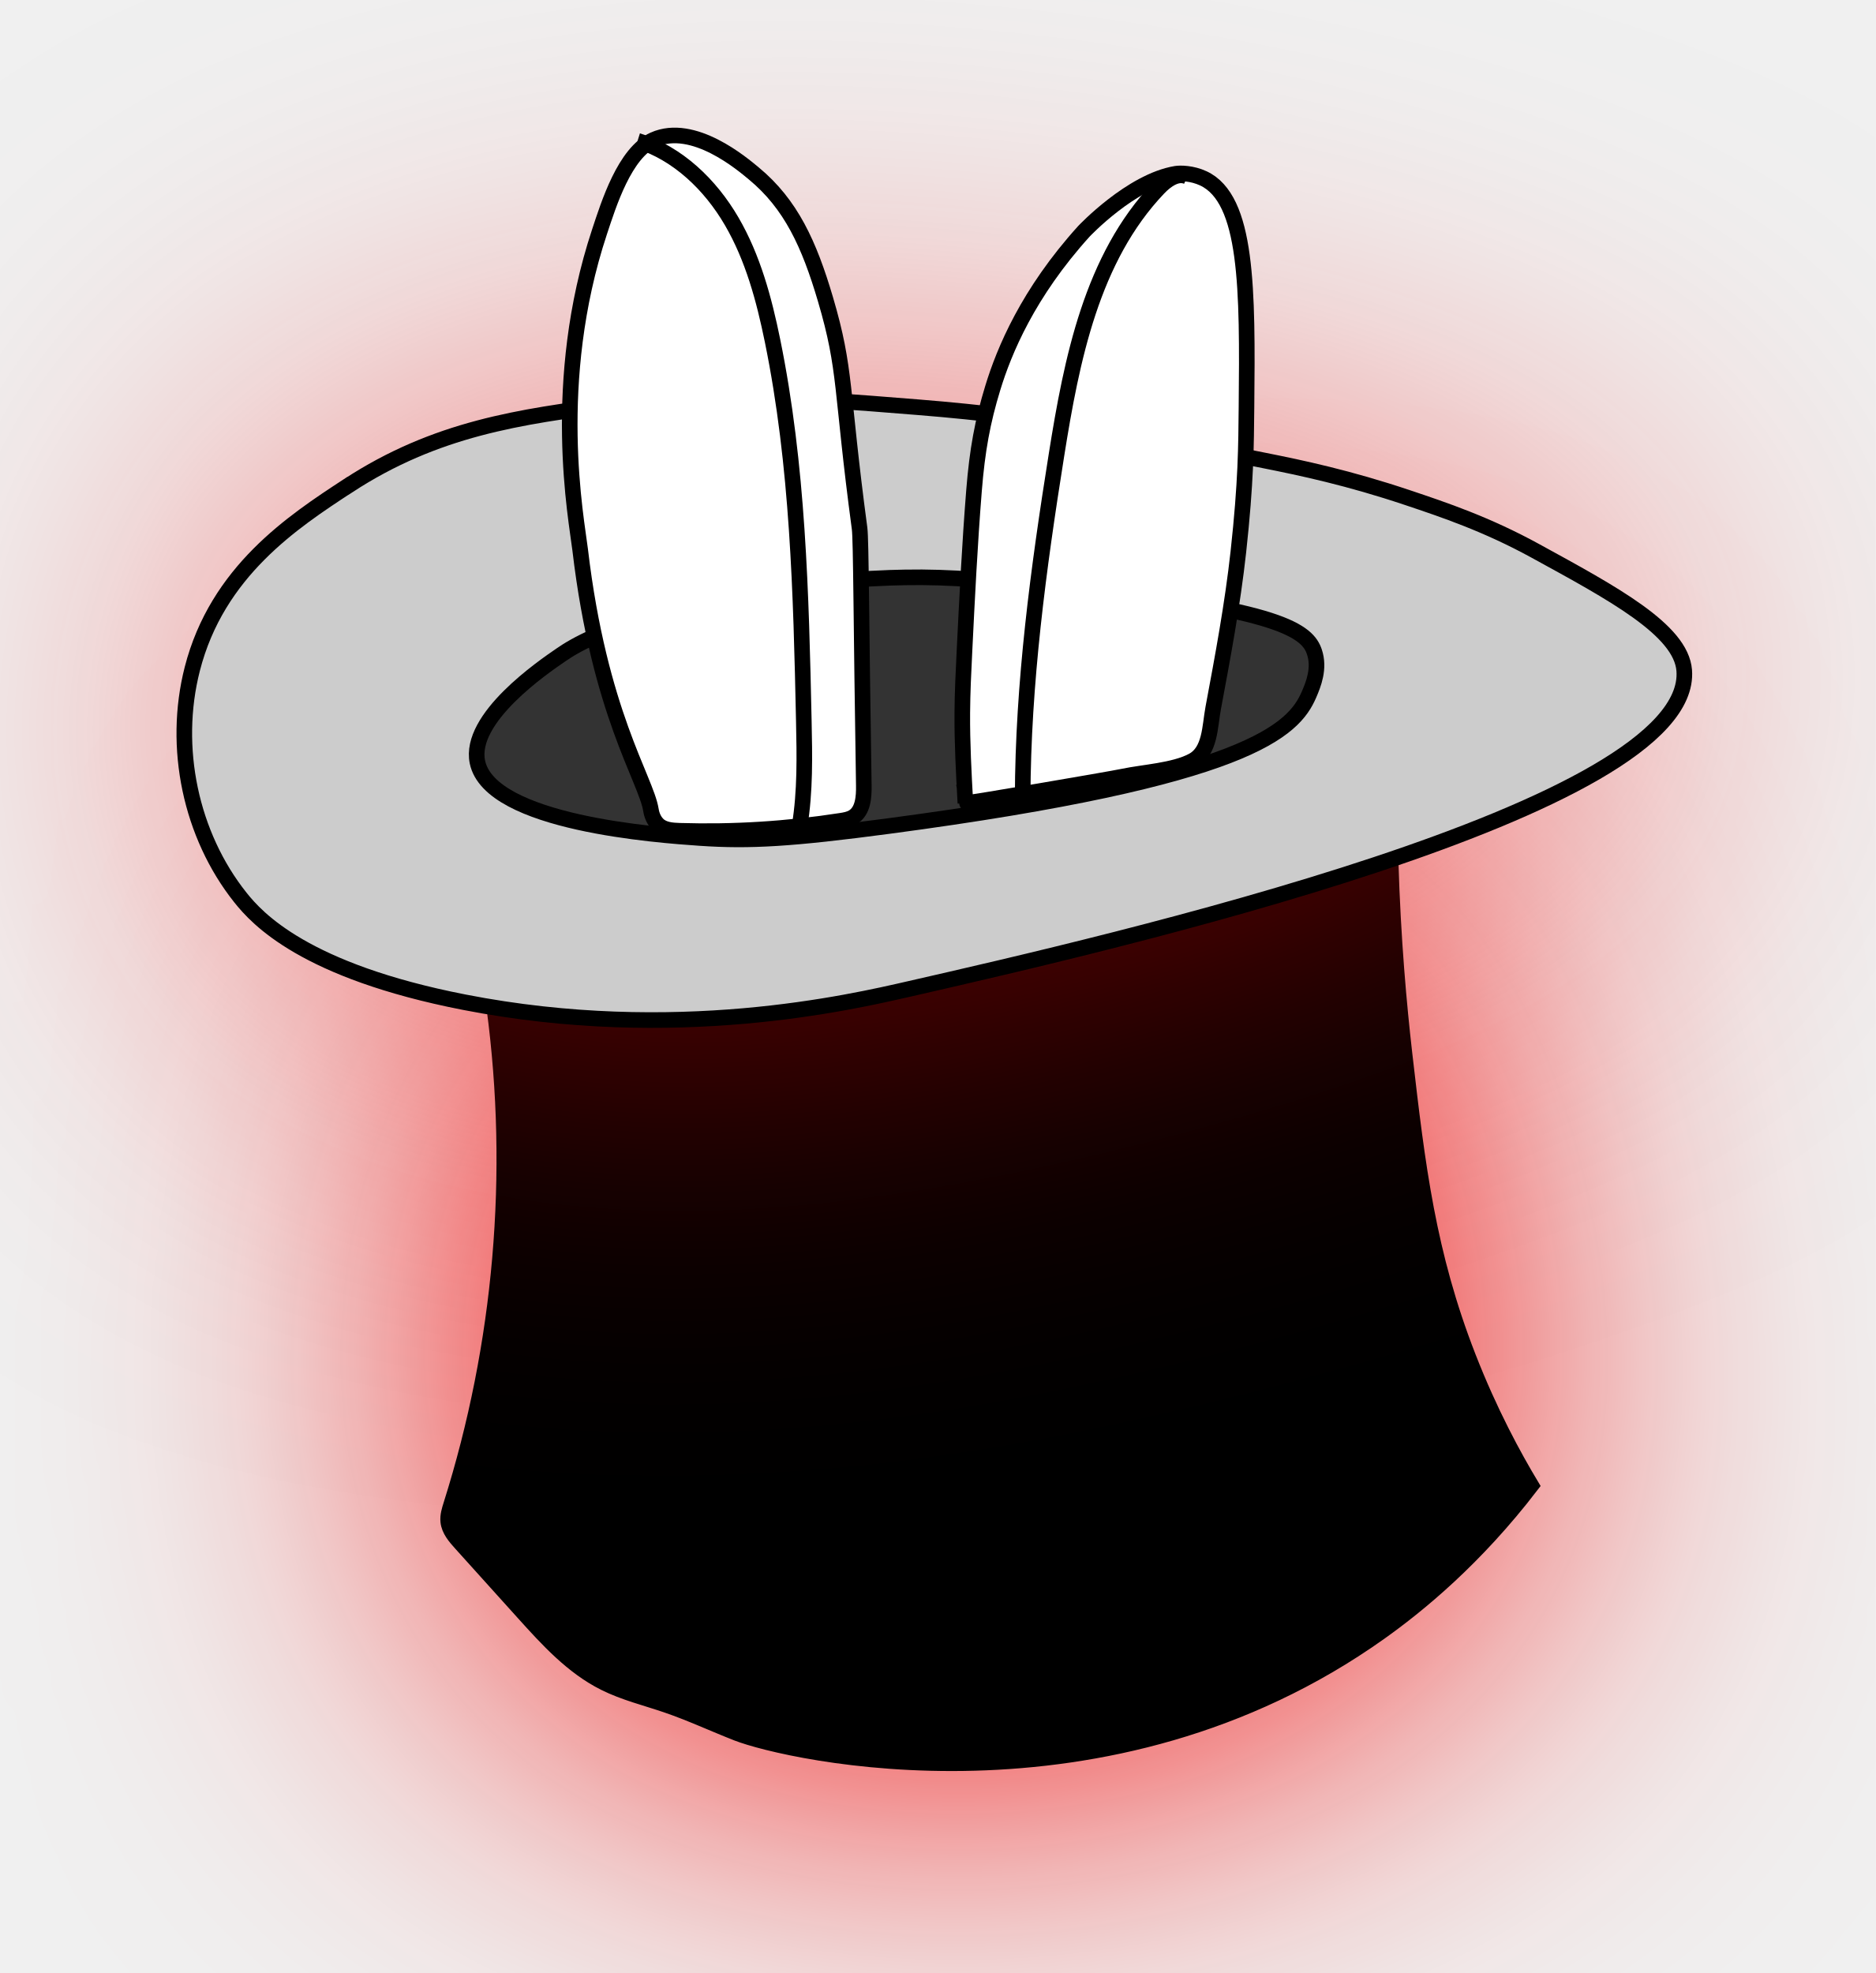
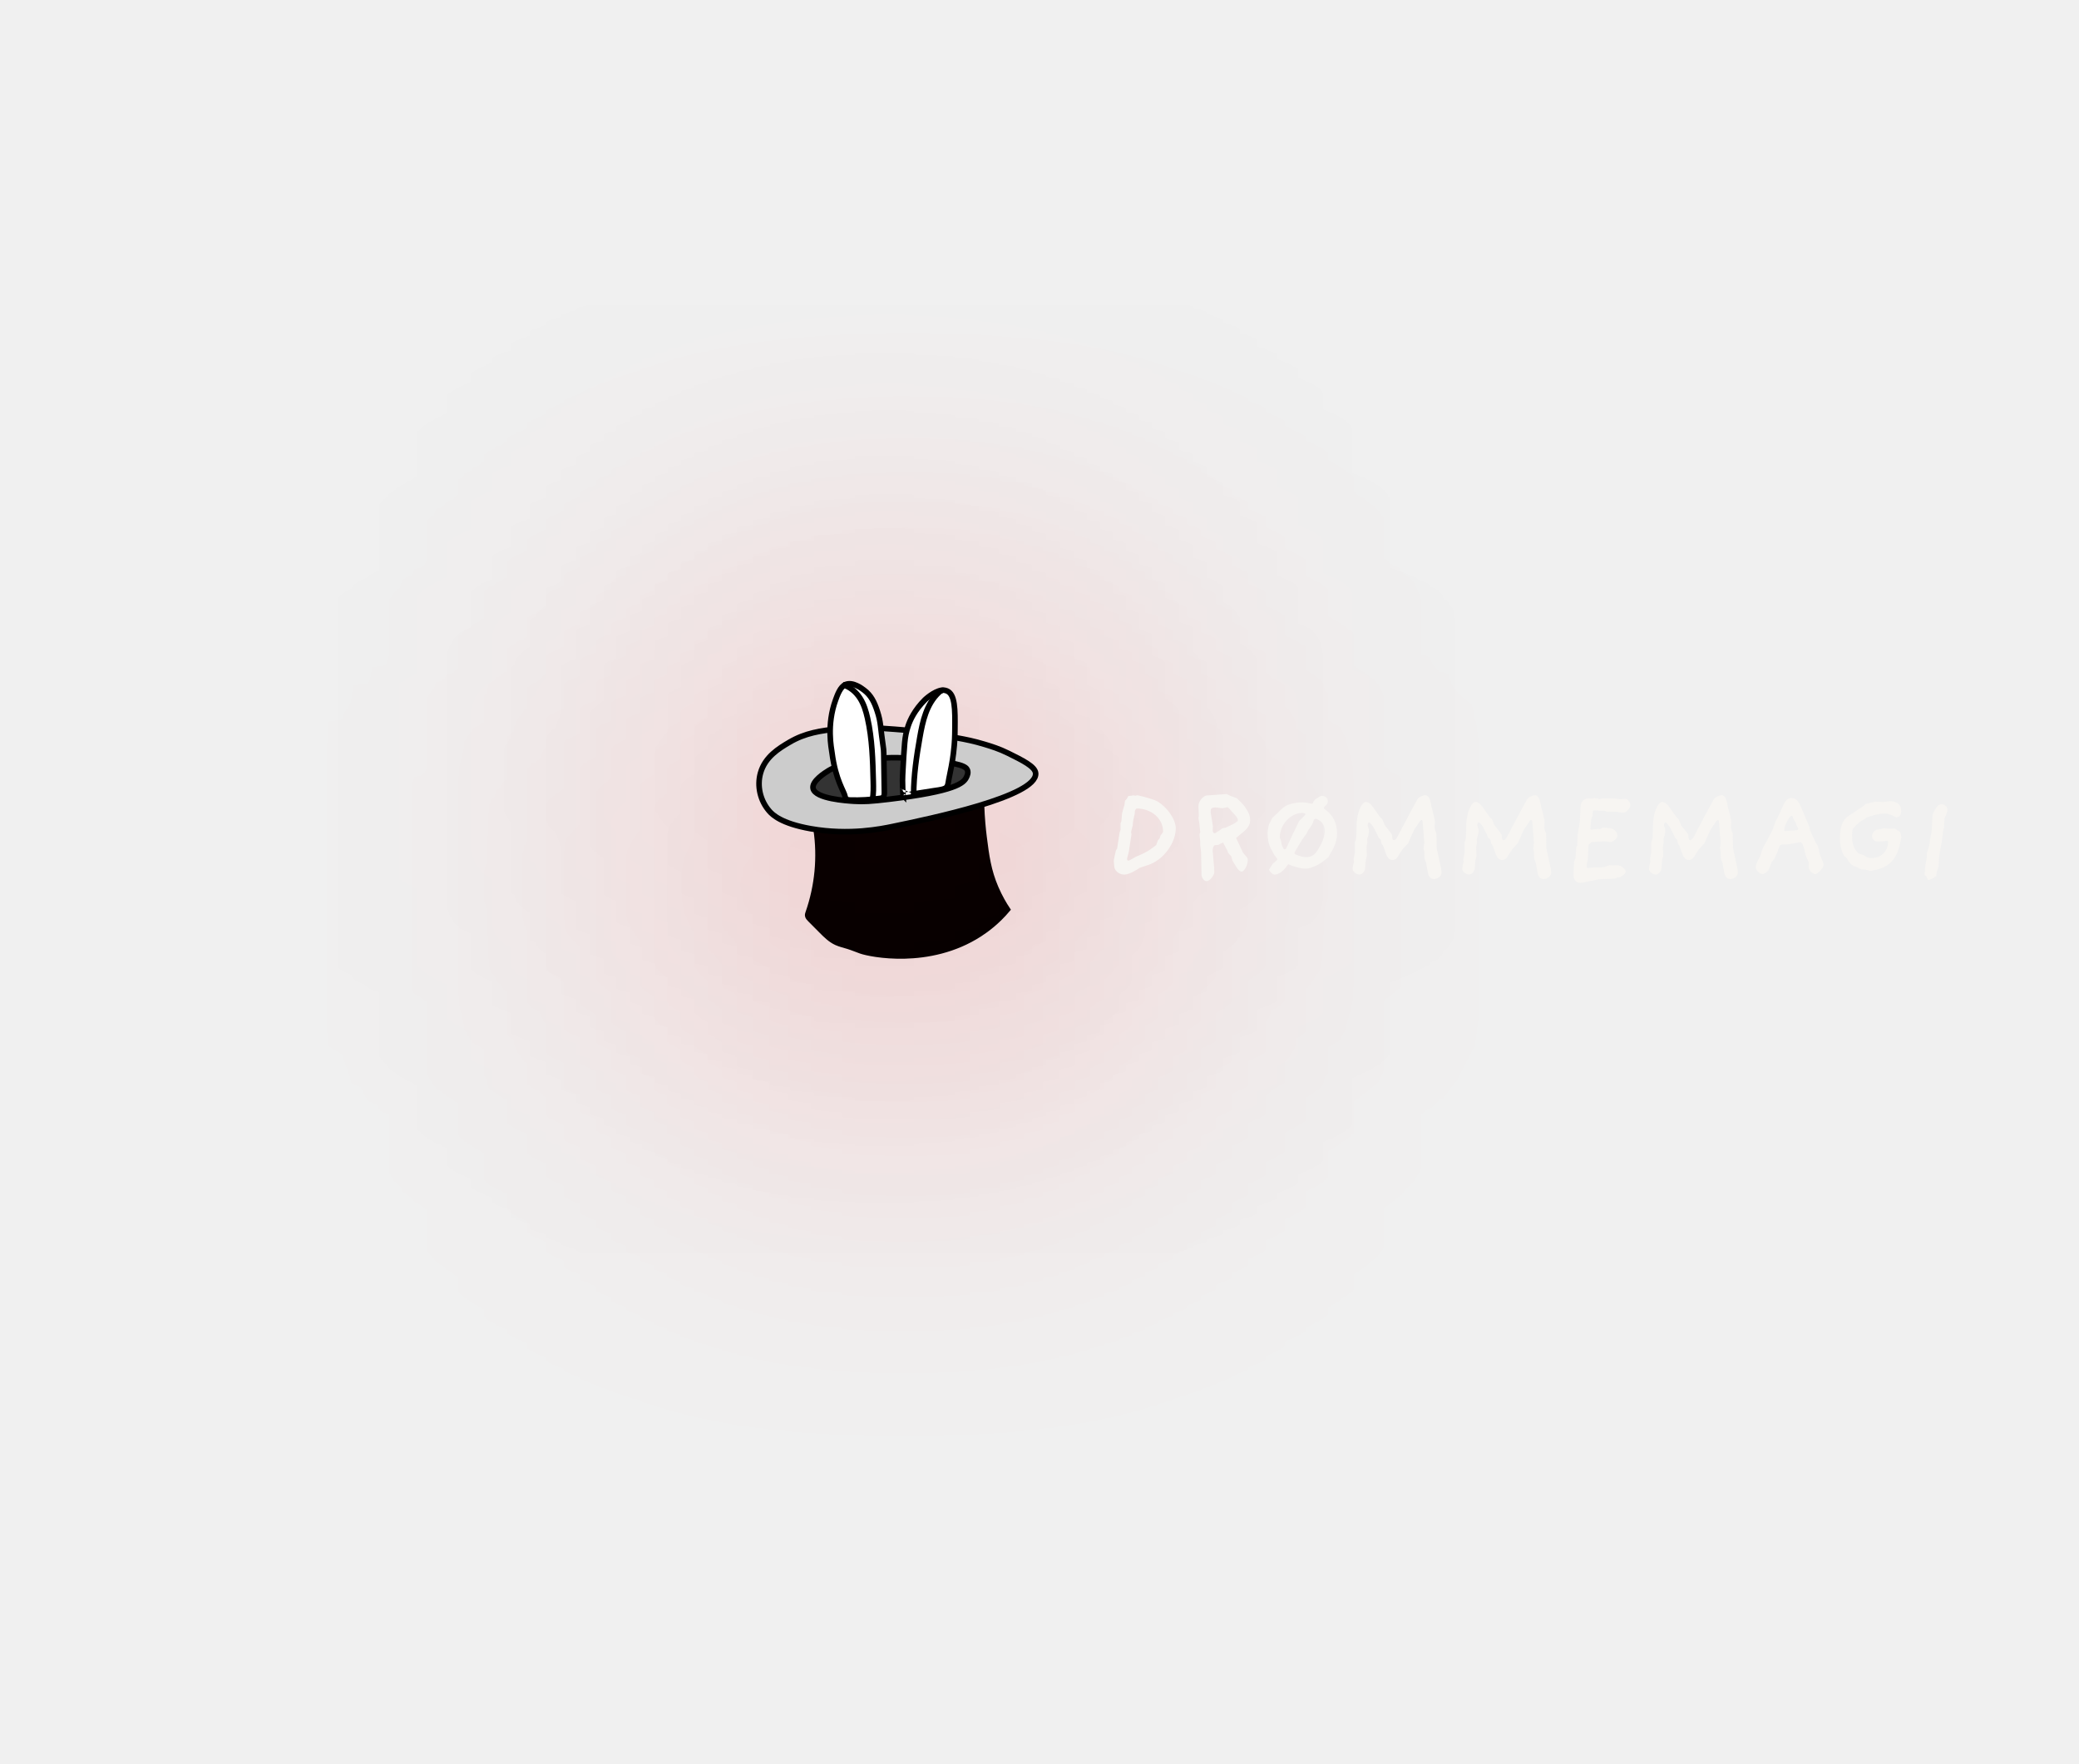
- <svg xmlns="http://www.w3.org/2000/svg" width="481" height="506" viewBox="0 0 481 506" fill="none">
-   <g clip-path="url(#clip0_342_115)">
-     <g filter="url(#filter0_d_342_115)">
-       <path d="M126.752 258.36C132.463 300.995 128.656 344.878 115.699 385.897C115.256 387.301 114.799 388.747 114.956 390.213C115.188 392.389 116.729 394.162 118.19 395.785C123.559 401.738 128.928 407.691 134.291 413.645C140.438 420.464 146.79 427.44 154.998 431.559C160.067 434.103 165.635 435.446 170.997 437.281C177.117 439.374 182.998 442.123 189.023 444.482C201.692 449.44 283.81 468.521 353.914 418.609C363.697 411.64 378.284 399.747 392.68 380.966C388.273 373.622 382.112 362.376 376.49 347.94C366.222 321.562 363.52 299.317 360.17 270.124C358.771 257.903 357.236 241.107 356.629 220.928" fill="black" />
-       <path d="M126.752 258.36C132.463 300.995 128.656 344.878 115.699 385.897C115.256 387.301 114.799 388.747 114.956 390.213C115.188 392.389 116.729 394.162 118.19 395.785C123.559 401.738 128.928 407.691 134.291 413.645C140.438 420.464 146.79 427.44 154.998 431.559C160.067 434.103 165.635 435.446 170.997 437.281C177.117 439.374 182.998 442.123 189.023 444.482C201.692 449.44 283.81 468.521 353.914 418.609C363.697 411.64 378.284 399.747 392.68 380.966C388.273 373.622 382.112 362.376 376.49 347.94C366.222 321.562 363.52 299.317 360.17 270.124C358.771 257.903 357.236 241.107 356.629 220.928" stroke="black" stroke-width="4" stroke-miterlimit="10" />
-     </g>
-     <g filter="url(#filter1_d_342_115)">
-       <path d="M89.207 124.604C75.166 133.797 55.721 146.529 49.314 171.556C44.157 191.7 48.898 214.15 61.643 230.169C65.914 235.542 78.12 249.038 119.07 257.03C173.099 267.58 218.156 257.058 233.295 253.593C284.384 241.925 434.64 207.603 431.924 171.951C431.126 161.524 413.619 152.168 393.717 141.264C381.225 134.417 370.247 130.735 360.968 127.625C345.931 122.579 333.896 120.022 324.126 118.078C292.503 111.791 269.114 107.14 235.431 104.439C202.607 101.814 183.715 100.3 157.236 103.75C133.411 106.853 111.797 109.827 89.22 124.611L89.207 124.604Z" fill="#CCCCCC" />
-       <path d="M89.207 124.604C75.166 133.797 55.721 146.529 49.314 171.556C44.157 191.7 48.898 214.15 61.643 230.169C65.914 235.542 78.12 249.038 119.07 257.03C173.099 267.58 218.156 257.058 233.295 253.593C284.384 241.925 434.64 207.603 431.924 171.951C431.126 161.524 413.619 152.168 393.717 141.264C381.225 134.417 370.247 130.735 360.968 127.625C345.931 122.579 333.896 120.022 324.126 118.078C292.503 111.791 269.114 107.14 235.431 104.439C202.607 101.814 183.715 100.3 157.236 103.75C133.411 106.853 111.797 109.827 89.22 124.611L89.207 124.604Z" stroke="black" stroke-width="4" stroke-miterlimit="10" />
-     </g>
-     <path d="M122.433 195.424C125.688 211.211 169.23 214.204 179.471 214.914C192.318 215.8 203.016 215.159 227.946 211.845C320.291 199.57 331.774 187.268 335.711 178.089C336.816 175.518 338.501 171.426 337.075 167.178C335.363 162.084 328.956 156.117 274.306 150.811C254.077 148.847 243.966 147.865 232.006 148.083C223.245 148.24 202.15 149.079 176.06 155.585C154.657 160.924 146.988 165.814 143.993 167.86C139.272 171.085 120.107 184.158 122.433 195.424Z" fill="#333333" stroke="black" stroke-width="4" stroke-miterlimit="10" />
-     <path d="M153.749 59.447C140.977 98.038 147.868 133.246 148.783 140.973C153.715 182.864 165.662 199.804 166.931 207.714C167.013 208.212 167.306 210.053 168.718 211.444C170.124 212.829 172.3 212.999 174.272 213.061C188.081 213.483 201.924 212.624 215.577 210.503C216.675 210.333 217.808 210.142 218.763 209.562C221.335 208.001 221.574 204.427 221.526 201.42C220.837 159.494 220.844 138.525 220.441 135.517C215.611 99.504 217.105 95.099 211.688 76.741C207.519 62.611 202.839 52.355 193.307 44.478C190.49 42.146 177.874 31.303 167.668 35.831C160.19 39.145 156.083 52.409 153.749 59.447Z" fill="white" stroke="black" stroke-width="4" stroke-miterlimit="10" />
-     <path d="M163.513 36.111C173.856 39.336 182.186 47.39 187.638 56.753C193.089 66.109 195.941 76.741 198.111 87.345C204.654 119.369 205.438 152.245 206.141 184.924C206.332 193.898 206.516 202.934 205.07 211.799" stroke="black" stroke-width="4" stroke-miterlimit="10" />
-     <path d="M247.575 205.986C247.152 198.267 246.729 190.534 246.784 182.8C246.818 177.563 247.077 172.326 247.336 167.095C248.012 153.313 248.694 139.531 249.792 125.783C250.618 115.486 251.955 108.128 254.623 99.42C257.489 90.05 263.608 75.177 277.977 59.315C277.977 59.315 290.087 46.453 301.577 44.557C302.682 44.373 305.711 44.394 308.604 45.744C319.971 51.05 319.971 74.058 319.664 104.364C319.561 114.361 319.561 123.472 317.583 141.516C316.102 154.984 313.612 168.309 311.122 181.628C310.242 186.34 310.405 192.695 305.834 195.11C301.017 197.66 293.301 198.028 287.965 199.153C284.616 199.863 247.582 206.177 247.568 205.98L247.575 205.986Z" fill="white" stroke="black" stroke-width="4" stroke-miterlimit="10" />
-     <path d="M304.504 45.321C301.925 44.121 299.059 46.194 297.101 48.254C279.99 66.209 274.845 92.15 270.943 116.645C266.297 145.792 262.333 175.149 262.264 204.657" stroke="black" stroke-width="4" stroke-miterlimit="10" />
+ <svg xmlns="http://www.w3.org/2000/svg" width="745" height="632" viewBox="0 0 745 632" fill="none">
+   <g filter="url(#filter0_d_50_82)">
+     <path d="M292.482 297.243C293.953 307.204 292.972 317.456 289.634 327.039C289.52 327.367 289.402 327.705 289.442 328.047C289.502 328.555 289.899 328.969 290.276 329.349C291.659 330.739 293.043 332.13 294.424 333.521C296.008 335.114 297.645 336.744 299.76 337.706C301.066 338.301 302.501 338.614 303.883 339.043C305.46 339.532 306.975 340.174 308.527 340.725C311.792 341.884 332.952 346.341 351.016 334.681C353.537 333.053 357.295 330.274 361.005 325.887C359.869 324.171 358.282 321.544 356.833 318.171C354.187 312.009 353.491 306.812 352.628 299.992C352.267 297.137 351.872 293.213 351.715 288.499" fill="black" />
+     <path d="M292.482 297.243C293.953 307.204 292.972 317.456 289.634 327.039C289.52 327.367 289.402 327.705 289.442 328.047C289.502 328.555 289.899 328.969 290.276 329.349C291.659 330.739 293.043 332.13 294.424 333.521C296.008 335.114 297.645 336.744 299.76 337.706C301.066 338.301 302.501 338.614 303.883 339.043C305.46 339.532 306.975 340.174 308.527 340.725C311.792 341.884 332.952 346.341 351.016 334.681C353.537 333.053 357.295 330.274 361.005 325.887C359.869 324.171 358.282 321.544 356.833 318.171C354.187 312.009 353.491 306.812 352.628 299.992C352.267 297.137 351.872 293.213 351.715 288.499" stroke="black" stroke-width="2" stroke-miterlimit="10" />
  </g>
+   <g filter="url(#filter1_d_50_82)">
+     <path d="M282.808 265.995C279.19 268.143 274.179 271.117 272.528 276.964C271.199 281.67 272.421 286.915 275.705 290.657C276.806 291.913 279.951 295.065 290.503 296.933C304.424 299.397 316.034 296.939 319.936 296.13C333.1 293.404 371.817 285.385 371.117 277.056C370.912 274.62 366.401 272.435 361.272 269.887C358.053 268.288 355.225 267.427 352.834 266.701C348.959 265.522 345.858 264.925 343.34 264.47C335.192 263.002 329.165 261.915 320.486 261.284C312.028 260.671 307.16 260.317 300.337 261.123C294.198 261.848 288.628 262.543 282.811 265.997L282.808 265.995Z" fill="#CCCCCC" />
+     <path d="M282.808 265.995C279.19 268.143 274.179 271.117 272.528 276.964C271.199 281.67 272.421 286.915 275.705 290.657C276.806 291.913 279.951 295.065 290.503 296.933C304.424 299.397 316.034 296.939 319.936 296.13C333.1 293.404 371.817 285.385 371.117 277.056C370.912 274.62 366.401 272.435 361.272 269.887C358.053 268.288 355.225 267.427 352.834 266.701C348.959 265.522 345.858 264.925 343.34 264.47C335.192 263.002 329.165 261.915 320.486 261.284C312.028 260.671 307.16 260.317 300.337 261.123C294.198 261.848 288.628 262.543 282.811 265.997L282.808 265.995Z" stroke="black" stroke-width="2" stroke-miterlimit="10" />
+   </g>
+   <path d="M291.369 282.54C292.208 286.228 303.427 286.928 306.066 287.093C309.377 287.3 312.133 287.151 318.557 286.376C342.352 283.509 345.311 280.635 346.325 278.49C346.61 277.89 347.044 276.934 346.677 275.941C346.236 274.751 344.585 273.357 330.503 272.118C325.29 271.659 322.685 271.429 319.603 271.48C317.346 271.517 311.91 271.713 305.187 273.233C299.672 274.48 297.696 275.623 296.924 276.101C295.708 276.854 290.77 279.908 291.369 282.54Z" fill="#333333" stroke="black" stroke-width="2" stroke-miterlimit="10" />
+   <path d="M299.439 250.773C296.148 259.788 297.923 268.014 298.159 269.819C299.43 279.606 302.508 283.563 302.835 285.411C302.857 285.527 302.932 285.958 303.296 286.283C303.658 286.606 304.219 286.646 304.727 286.66C308.285 286.759 311.852 286.558 315.37 286.063C315.653 286.023 315.945 285.978 316.191 285.843C316.854 285.478 316.916 284.643 316.903 283.941C316.726 274.146 316.727 269.247 316.624 268.544C315.379 260.131 315.764 259.102 314.368 254.813C313.294 251.512 312.088 249.116 309.632 247.276C308.906 246.731 305.655 244.198 303.025 245.256C301.098 246.03 300.04 249.129 299.439 250.773Z" fill="white" stroke="black" stroke-width="2" stroke-miterlimit="10" />
+   <path d="M301.955 245.321C304.62 246.075 306.766 247.956 308.171 250.144C309.576 252.329 310.311 254.813 310.87 257.29C312.556 264.772 312.758 272.452 312.939 280.087C312.988 282.183 313.036 284.294 312.663 286.366" stroke="black" stroke-width="2" stroke-miterlimit="10" />
+   <path d="M323.615 285.008C323.506 283.205 323.397 281.398 323.411 279.592C323.42 278.368 323.487 277.144 323.554 275.923C323.728 272.703 323.904 269.483 324.187 266.271C324.399 263.866 324.744 262.147 325.431 260.112C326.17 257.923 327.747 254.448 331.449 250.743C331.449 250.743 334.57 247.738 337.53 247.295C337.815 247.252 338.596 247.257 339.341 247.572C342.27 248.812 342.27 254.187 342.191 261.267C342.164 263.603 342.164 265.731 341.655 269.947C341.273 273.093 340.631 276.206 339.99 279.318C339.763 280.418 339.805 281.903 338.627 282.467C337.386 283.063 335.398 283.149 334.023 283.412C333.16 283.578 323.617 285.053 323.614 285.007L323.615 285.008Z" fill="white" stroke="black" stroke-width="2" stroke-miterlimit="10" />
+   <path d="M338.284 247.473C337.62 247.193 336.881 247.677 336.377 248.158C331.968 252.353 330.642 258.413 329.637 264.136C328.439 270.945 327.418 277.804 327.4 284.697" stroke="black" stroke-width="2" stroke-miterlimit="10" />
+   <path d="M421.326 296.828C421.326 301.826 417.126 308.168 411.204 310.016L408.432 310.94C407.886 311.318 404.82 313.376 402.888 313.376C400.788 313.376 399.276 311.738 399.276 310.31C399.276 309.722 399.108 309.176 399.108 308.546C399.108 308.336 399.15 308.126 399.192 307.874L399.864 304.766L400.326 304.01L401.208 298.298L401.544 297.332V295.022L401.838 294.308L402.09 291.41L402.72 289.058L402.93 288.512L403.14 286.916L403.77 286.244L404.316 285.236L406.206 284.984L406.878 285.11L407.592 284.942C407.592 284.942 412.464 285.992 414.564 287.042C418.26 289.184 421.326 293.51 421.326 296.828ZM416.79 297.92C416.79 293.258 412.548 289.688 407.298 289.688C407.088 289.688 406.836 290.234 406.668 290.57L406.626 291.536L406.038 294.224L405.912 295.736L405.324 298.088L405.45 299.012L404.526 305.06C404.358 306.068 403.896 307.16 403.896 307.79C403.896 308.126 404.022 308.336 404.358 308.378C404.736 308.378 407.004 306.992 407.004 306.992C407.004 306.992 409.776 305.9 411.33 304.934C412.422 304.262 413.85 303.17 414.312 302.792L414.942 301.07L415.53 300.44L415.908 299.306C415.908 299.306 416.79 298.34 416.79 297.92ZM447.987 293.888C447.987 295.358 447.273 296.576 445.929 297.752L443.073 300.146C443.031 300.188 442.905 300.188 442.947 300.23L445.425 305.522L446.853 307.244C447.063 307.454 447.147 307.832 447.147 308.252C447.147 309.848 445.887 312.326 444.879 312.326C444.375 312.326 443.493 311.402 443.031 310.646L441.603 308.294L441.225 306.824L440.133 305.648L439.797 304.724L438.495 302.288C438.411 302.078 438.453 301.952 438.243 301.952C437.865 301.952 436.647 302.708 436.647 302.708L435.387 302.834C434.883 302.876 434.547 304.01 434.547 304.682C434.547 304.724 434.547 304.766 434.547 304.808L435.093 310.94L435.135 312.62C435.135 313.334 433.749 315.728 432.321 315.728C431.481 315.728 430.557 314.384 430.557 313.502L430.389 305.102L430.095 302.918V301.616L429.843 299.096L430.095 298.088L429.801 295.232L429.465 293.216L429.591 292.334L429.465 288.89C429.465 288.848 429.465 288.806 429.465 288.764C429.465 286.916 431.397 285.068 432.405 285.026L437.067 284.69L439.629 284.522L440.889 285.152L443.241 286.034L444.165 286.958C444.501 287.252 447.987 290.402 447.987 293.888ZM443.577 293.888C443.577 293.426 443.157 292.628 442.611 292.082L441.057 290.36C440.595 289.814 440.259 289.268 439.713 289.268C439.671 289.268 439.587 289.268 439.545 289.268L437.949 289.604L436.101 289.352C435.891 289.31 435.723 289.31 435.513 289.31C434.673 289.31 433.917 289.562 433.875 290.192L433.833 291.032L434.631 295.988L434.589 297.626C434.589 297.962 434.757 298.55 435.219 298.55C435.849 298.55 438.033 296.786 438.033 296.786L439.251 296.534L441.855 295.316C441.855 295.316 443.577 294.434 443.577 293.888ZM479.125 298.676C479.125 302.33 477.025 305.354 476.899 305.48L476.059 307.118L473.707 308.966C473.707 308.966 472.783 309.554 472.069 309.974C470.389 310.73 469.171 311.234 467.785 311.234C465.685 311.234 462.913 310.226 461.611 309.638C460.771 310.94 458.881 313.376 456.697 313.376C455.731 313.376 454.723 311.654 454.723 311.654L456.067 309.512L457.453 308.294C457.621 308.126 457.705 308 457.705 307.874C457.705 307.706 457.579 307.538 457.453 307.37L456.655 306.362L455.689 304.556C455.689 304.556 454.219 302.498 454.219 298.55C454.219 297.29 454.765 295.316 454.765 295.316L455.185 294.56L455.899 293.09L458.041 291.116C458.209 290.864 460.141 288.806 461.779 288.302C463.585 287.714 465.139 287.504 466.441 287.504C468.037 287.504 469.255 287.798 469.969 288.008L470.431 287.84L470.725 287.126L471.229 286.496L472.615 285.572C472.951 285.32 473.413 285.194 473.875 285.194C474.463 285.194 475.009 285.404 475.387 285.908C475.681 286.244 475.807 286.706 475.807 287.126C475.807 287.63 475.639 288.092 475.261 288.428C474.799 288.932 474.421 289.184 474.421 289.52C474.421 289.562 474.421 289.562 474.421 289.604C474.505 289.814 474.799 290.024 475.009 290.15C477.739 292.166 479.125 294.98 479.125 298.676ZM473.203 302.876C474.211 300.944 474.715 299.222 474.715 297.752C474.715 295.652 473.665 294.098 471.523 293.342C471.271 293.468 470.977 293.636 470.851 293.678L470.389 295.022L469.675 296.24L468.835 297.374L468.121 298.802L466.651 300.776L464.005 305.228C463.921 305.396 463.879 305.522 463.879 305.648C463.879 306.068 464.383 306.236 464.761 306.362C466.147 306.908 467.239 307.118 468.163 307.118C470.893 307.118 471.943 305.102 473.203 302.876ZM467.659 291.998C467.743 291.914 467.785 291.83 467.785 291.746C467.785 291.368 466.945 291.284 466.651 291.284C462.451 291.284 458.629 295.568 458.629 299.894C458.629 300.482 459.049 301.238 459.049 301.238L459.259 302.582L459.763 303.758C459.889 304.094 460.141 304.346 460.393 304.346C460.603 304.346 460.813 304.22 460.939 303.884L463.417 298.55L465.517 294.224L466.945 292.796L467.659 291.998ZM516.564 312.704C516.564 313.88 515.178 314.972 513.876 314.972C512.91 314.972 511.944 314.342 511.692 312.704L511.02 309.05L510.474 307.664L510.39 305.144L510.138 303.968L510.39 301.952L509.802 294.602C509.76 294.14 509.676 293.804 509.424 293.804C509.256 293.804 509.004 293.972 508.668 294.476L506.736 297.332L504.594 302.162L502.536 304.388L501.108 306.614C500.604 307.454 500.184 308.126 498.882 308.126C497.706 308.126 497.034 306.992 496.656 305.9L495.648 303.044L495.102 302.33L494.808 300.944L494.01 300.104C494.01 300.104 491.742 294.686 490.524 294.686C490.23 294.686 490.104 295.316 490.104 295.82C490.104 296.282 490.566 296.87 490.566 297.71C490.566 298.718 490.062 300.188 489.894 300.692L489.978 301.826L489.684 303.506L489.81 306.74L489.432 308.084L489.18 311.066C489.138 312.158 488.13 313.376 487.164 313.376C486.324 313.376 484.728 312.494 484.728 311.318C484.728 310.562 485.022 309.302 485.232 308.756L485.064 307.958L485.526 305.438V301.91L485.946 300.524C485.946 300.524 486.114 298.802 486.114 296.156C486.114 291.284 487.92 287.336 489.516 287.336C490.188 287.336 491.154 288.008 491.742 288.848C492.54 289.856 494.514 292.754 494.556 292.796L495.354 293.552L496.236 295.694C496.362 295.862 497.79 297.584 498.63 298.802C499.176 299.516 498.546 301.028 499.512 301.028C500.268 301.028 500.772 299.894 502.284 296.912C503.712 294.14 507.618 286.916 507.828 286.58C508.542 285.32 510.18 284.942 510.81 284.942C511.818 284.942 512.532 286.202 512.868 288.596C512.994 289.352 513.75 291.788 514.128 293.804C514.17 294.098 514.212 294.392 514.212 294.644C514.212 295.232 514.086 295.736 514.086 296.282C514.086 296.534 514.128 296.786 514.17 297.08C514.296 297.668 514.716 298.592 514.716 298.592L514.842 303.968L516.312 310.688C516.438 311.444 516.564 311.99 516.564 312.704ZM555.857 312.704C555.857 313.88 554.471 314.972 553.169 314.972C552.203 314.972 551.237 314.342 550.985 312.704L550.313 309.05L549.767 307.664L549.683 305.144L549.431 303.968L549.683 301.952L549.095 294.602C549.053 294.14 548.969 293.804 548.717 293.804C548.549 293.804 548.297 293.972 547.961 294.476L546.029 297.332L543.887 302.162L541.829 304.388L540.401 306.614C539.897 307.454 539.477 308.126 538.175 308.126C536.999 308.126 536.327 306.992 535.949 305.9L534.941 303.044L534.395 302.33L534.101 300.944L533.303 300.104C533.303 300.104 531.035 294.686 529.817 294.686C529.523 294.686 529.397 295.316 529.397 295.82C529.397 296.282 529.859 296.87 529.859 297.71C529.859 298.718 529.355 300.188 529.187 300.692L529.271 301.826L528.977 303.506L529.103 306.74L528.725 308.084L528.473 311.066C528.431 312.158 527.423 313.376 526.457 313.376C525.617 313.376 524.021 312.494 524.021 311.318C524.021 310.562 524.315 309.302 524.525 308.756L524.357 307.958L524.819 305.438V301.91L525.239 300.524C525.239 300.524 525.407 298.802 525.407 296.156C525.407 291.284 527.213 287.336 528.809 287.336C529.481 287.336 530.447 288.008 531.035 288.848C531.833 289.856 533.807 292.754 533.849 292.796L534.647 293.552L535.529 295.694C535.655 295.862 537.083 297.584 537.923 298.802C538.469 299.516 537.839 301.028 538.805 301.028C539.561 301.028 540.065 299.894 541.577 296.912C543.005 294.14 546.911 286.916 547.121 286.58C547.835 285.32 549.473 284.942 550.103 284.942C551.111 284.942 551.825 286.202 552.161 288.596C552.287 289.352 553.043 291.788 553.421 293.804C553.463 294.098 553.505 294.392 553.505 294.644C553.505 295.232 553.379 295.736 553.379 296.282C553.379 296.534 553.421 296.786 553.463 297.08C553.589 297.668 554.009 298.592 554.009 298.592L554.135 303.968L555.605 310.688C555.731 311.444 555.857 311.99 555.857 312.704ZM584.01 289.394C583.296 290.528 582.456 291.2 581.364 291.2C580.902 291.2 579.474 290.864 578.928 290.864L575.694 290.822L574.98 290.528L573.426 290.486L572.46 290.402C572.04 290.36 571.704 290.36 571.452 290.36C570.906 290.36 570.822 290.444 570.78 290.738L570.696 292.334L570.234 293.468L569.982 295.778C569.94 296.198 569.898 296.534 569.898 296.786C569.898 297.164 569.982 297.29 570.234 297.29L572.292 296.996L573.216 297.08L574.644 296.492L576.87 296.744C578.256 296.87 579.558 298.004 579.558 299.432C579.558 300.608 577.878 301.7 577.08 301.7C577.038 301.7 577.038 301.7 576.996 301.7L574.98 301.448L570.486 301.7L570.066 301.826L569.772 302.246L569.268 302.666L568.974 308.042C568.932 308.504 568.596 309.26 568.596 310.268C568.596 310.646 568.596 310.94 568.764 311.024C569.142 310.982 570.696 310.814 571.494 310.814C573.048 310.814 574.434 310.73 574.854 310.688L576.744 310.016L577.878 310.1L579.432 310.016C579.474 310.016 579.516 310.016 579.558 310.016C581.07 310.016 582.582 311.654 582.582 312.242C582.582 313.166 580.566 314.426 580.104 314.426H580.062L579.6 314.342L578.676 314.804L572.796 315.056C572.796 315.056 567.378 316.316 566.286 316.316C564.732 316.316 563.85 315.014 563.85 313.712C563.85 313.67 563.85 313.586 563.85 313.544L564.06 308.756L564.564 307.496L564.858 303.632L565.194 302.918L565.32 299.348L566.16 294.056L566.37 289.1C566.412 287.378 567.63 286.076 569.184 286.076C569.226 286.076 569.268 286.076 569.31 286.076L570.444 286.16L571.326 285.95L573.174 286.286L574.434 286.076H578.088L580.482 286.328L582.624 286.244C583.212 286.244 584.22 287.42 584.22 288.554C584.22 288.848 584.178 289.142 584.01 289.394ZM622.754 312.704C622.754 313.88 621.368 314.972 620.066 314.972C619.1 314.972 618.134 314.342 617.882 312.704L617.21 309.05L616.664 307.664L616.58 305.144L616.328 303.968L616.58 301.952L615.992 294.602C615.95 294.14 615.866 293.804 615.614 293.804C615.446 293.804 615.194 293.972 614.858 294.476L612.926 297.332L610.784 302.162L608.726 304.388L607.298 306.614C606.794 307.454 606.374 308.126 605.072 308.126C603.896 308.126 603.224 306.992 602.846 305.9L601.838 303.044L601.292 302.33L600.998 300.944L600.2 300.104C600.2 300.104 597.932 294.686 596.714 294.686C596.42 294.686 596.294 295.316 596.294 295.82C596.294 296.282 596.756 296.87 596.756 297.71C596.756 298.718 596.252 300.188 596.084 300.692L596.168 301.826L595.874 303.506L596 306.74L595.622 308.084L595.37 311.066C595.328 312.158 594.32 313.376 593.354 313.376C592.514 313.376 590.918 312.494 590.918 311.318C590.918 310.562 591.212 309.302 591.422 308.756L591.254 307.958L591.716 305.438V301.91L592.136 300.524C592.136 300.524 592.304 298.802 592.304 296.156C592.304 291.284 594.11 287.336 595.706 287.336C596.378 287.336 597.344 288.008 597.932 288.848C598.73 289.856 600.704 292.754 600.746 292.796L601.544 293.552L602.426 295.694C602.552 295.862 603.98 297.584 604.82 298.802C605.366 299.516 604.736 301.028 605.702 301.028C606.458 301.028 606.962 299.894 608.474 296.912C609.902 294.14 613.808 286.916 614.018 286.58C614.732 285.32 616.37 284.942 617 284.942C618.008 284.942 618.722 286.202 619.058 288.596C619.184 289.352 619.94 291.788 620.318 293.804C620.36 294.098 620.402 294.392 620.402 294.644C620.402 295.232 620.276 295.736 620.276 296.282C620.276 296.534 620.318 296.786 620.36 297.08C620.486 297.668 620.906 298.592 620.906 298.592L621.032 303.968L622.502 310.688C622.628 311.444 622.754 311.99 622.754 312.704ZM653.479 309.89C653.479 310.982 651.379 313.208 650.455 313.208C649.783 313.208 648.565 312.032 648.565 312.032L648.061 310.688L648.187 309.092L647.767 308.126C647.767 308.126 646.969 306.488 646.801 305.354C646.297 303.212 645.877 301.784 645.163 301.784C644.323 301.784 641.677 302.582 639.619 302.582C638.443 302.582 637.939 302.624 637.771 303.128L637.183 304.388L636.889 305.48L636.343 306.488L635.965 307.496L634.831 308.966L633.865 311.486C633.487 312.41 632.101 313.166 631.555 313.166C630.673 313.166 629.161 311.822 629.161 310.604C629.161 309.428 630.505 307.202 630.841 306.698C630.967 306.194 631.261 304.892 631.597 304.136C632.143 302.96 633.151 301.28 633.151 301.28L635.125 297.5L636.343 294.098L637.015 292.964L638.527 289.646C639.325 287.882 639.997 285.95 641.971 285.95C643.525 285.95 644.239 286.664 645.373 289.142L648.355 296.198L648.649 297.584L650.707 302.036C650.917 302.33 651.421 303.002 651.505 303.422C651.967 304.724 651.925 305.9 652.387 306.866C652.933 308.168 653.479 309.302 653.479 309.89ZM644.407 297.122C644.407 296.744 643.777 295.736 643.777 295.736L643.567 294.98L642.601 293.258C642.601 293.258 642.475 292.292 642.013 292.292C641.383 292.292 639.871 294.896 639.577 296.324C639.493 296.702 639.409 297.122 639.409 297.416C639.409 297.668 639.451 297.794 639.619 297.794L643.315 297.542C643.861 297.5 644.407 297.332 644.407 297.122ZM681.288 300.23C680.28 306.152 678.432 310.646 671.376 311.822C671.124 311.864 670.242 312.074 670.242 312.074L668.604 311.612L666.882 311.486L665.244 310.604L664.11 310.268C664.11 310.268 663.228 309.722 662.43 308.588C662.304 308.378 661.884 307.748 661.716 307.37L660.918 306.782C660.918 306.782 659.322 304.556 659.322 300.566C659.322 296.492 660.162 293.846 662.43 292.334L666.252 289.814L667.68 288.848L668.604 288.05L671.922 287.252L674.778 287.378L676.332 287.168C676.71 287.126 677.088 287.084 677.424 287.084C680.028 287.084 681.288 288.596 681.288 290.528C681.288 291.746 680.742 292.838 679.608 292.838C678.978 292.838 677.382 291.494 675.45 291.494C672.762 291.494 669.444 292.712 668.73 292.964L668.226 293.468L666.336 294.56L664.278 296.576C663.732 297.038 663.69 297.962 663.69 299.432C663.69 299.642 663.69 299.852 663.69 300.062C663.69 303.968 665.832 305.648 666.126 305.858L667.806 306.404L669.024 307.16C669.192 307.244 669.906 307.454 670.452 307.454C676.122 307.454 676.542 302.414 676.542 302.414C676.542 302.414 676.584 302.162 676.584 301.868C676.584 301.658 676.542 301.448 676.5 301.364C676.458 301.28 676.332 301.28 676.206 301.28C675.87 301.28 675.408 301.406 675.114 301.406L672.93 301.532C672.888 301.532 672.846 301.532 672.804 301.532C671.712 301.532 670.83 300.482 670.83 299.642C670.83 298.298 672.09 297.332 672.72 297.248L674.232 296.996L675.072 296.702C675.072 296.702 676.206 296.954 676.962 296.954C677.592 296.954 679.02 296.87 679.02 296.87L679.986 297.542L680.868 298.046C680.868 298.046 681.33 299.18 681.33 299.936C681.33 300.062 681.288 300.146 681.288 300.23ZM697.823 290.276C697.823 291.2 697.067 292.628 696.815 293.132L696.605 296.576L696.269 297.836L696.017 300.188L695.807 301.7C695.807 301.7 694.799 306.74 694.799 308.084C694.799 309.764 694.631 310.73 694.463 311.234C694.169 312.116 694.001 312.452 694.001 312.452L693.917 313.544C693.749 314.552 690.935 315.35 690.935 315.35L690.263 314.006L689.675 313.376L689.885 310.478L690.473 307.118V305.564L690.809 304.766L691.481 302.246L691.565 300.902L692.195 298.004L692.447 293.048C692.447 292.166 692.615 291.452 693.077 290.696C693.749 289.604 694.337 288.176 695.765 288.176C696.899 288.176 697.823 288.974 697.823 290.276Z" fill="#F7F5F2" />
  <defs>
-     <filter id="filter0_d_342_115" x="-175.075" y="-67.132" width="858.17" height="809.335" filterUnits="userSpaceOnUse" color-interpolation-filters="sRGB">
+     <filter id="filter0_d_50_82" x="0.435" y="0.465" width="649.818" height="631.064" filterUnits="userSpaceOnUse" color-interpolation-filters="sRGB">
      <feFlood flood-opacity="0" result="BackgroundImageFix" />
      <feColorMatrix in="SourceAlpha" type="matrix" values="0 0 0 0 0 0 0 0 0 0 0 0 0 0 0 0 0 0 127 0" result="hardAlpha" />
      <feOffset />
      <feGaussianBlur stdDeviation="144" />
      <feColorMatrix type="matrix" values="0 0 0 0 0.957 0 0 0 0 0.024 0 0 0 0 0.024 0 0 0 1 0" />
-       <feBlend mode="normal" in2="BackgroundImageFix" result="effect1_dropShadow_342_115" />
-       <feBlend mode="normal" in="SourceGraphic" in2="effect1_dropShadow_342_115" result="shape" />
+       <feBlend mode="normal" in2="BackgroundImageFix" result="effect1_dropShadow_50_82" />
+       <feBlend mode="normal" in="SourceGraphic" in2="effect1_dropShadow_50_82" result="shape" />
    </filter>
-     <filter id="filter1_d_342_115" x="-104.736" y="-50.256" width="688.697" height="463.862" filterUnits="userSpaceOnUse" color-interpolation-filters="sRGB">
+     <filter id="filter1_d_50_82" x="121" y="109.655" width="401.127" height="339.347" filterUnits="userSpaceOnUse" color-interpolation-filters="sRGB">
      <feFlood flood-opacity="0" result="BackgroundImageFix" />
      <feColorMatrix in="SourceAlpha" type="matrix" values="0 0 0 0 0 0 0 0 0 0 0 0 0 0 0 0 0 0 127 0" result="hardAlpha" />
      <feOffset />
      <feGaussianBlur stdDeviation="75" />
      <feColorMatrix type="matrix" values="0 0 0 0 0.957 0 0 0 0 0.024 0 0 0 0 0.024 0 0 0 0.5 0" />
-       <feBlend mode="normal" in2="BackgroundImageFix" result="effect1_dropShadow_342_115" />
-       <feBlend mode="normal" in="SourceGraphic" in2="effect1_dropShadow_342_115" result="shape" />
+       <feBlend mode="normal" in2="BackgroundImageFix" result="effect1_dropShadow_50_82" />
+       <feBlend mode="normal" in="SourceGraphic" in2="effect1_dropShadow_50_82" result="shape" />
    </filter>
-     <clipPath id="clip0_342_115">
-       <rect width="481" height="506" fill="white" />
-     </clipPath>
  </defs>
</svg>
